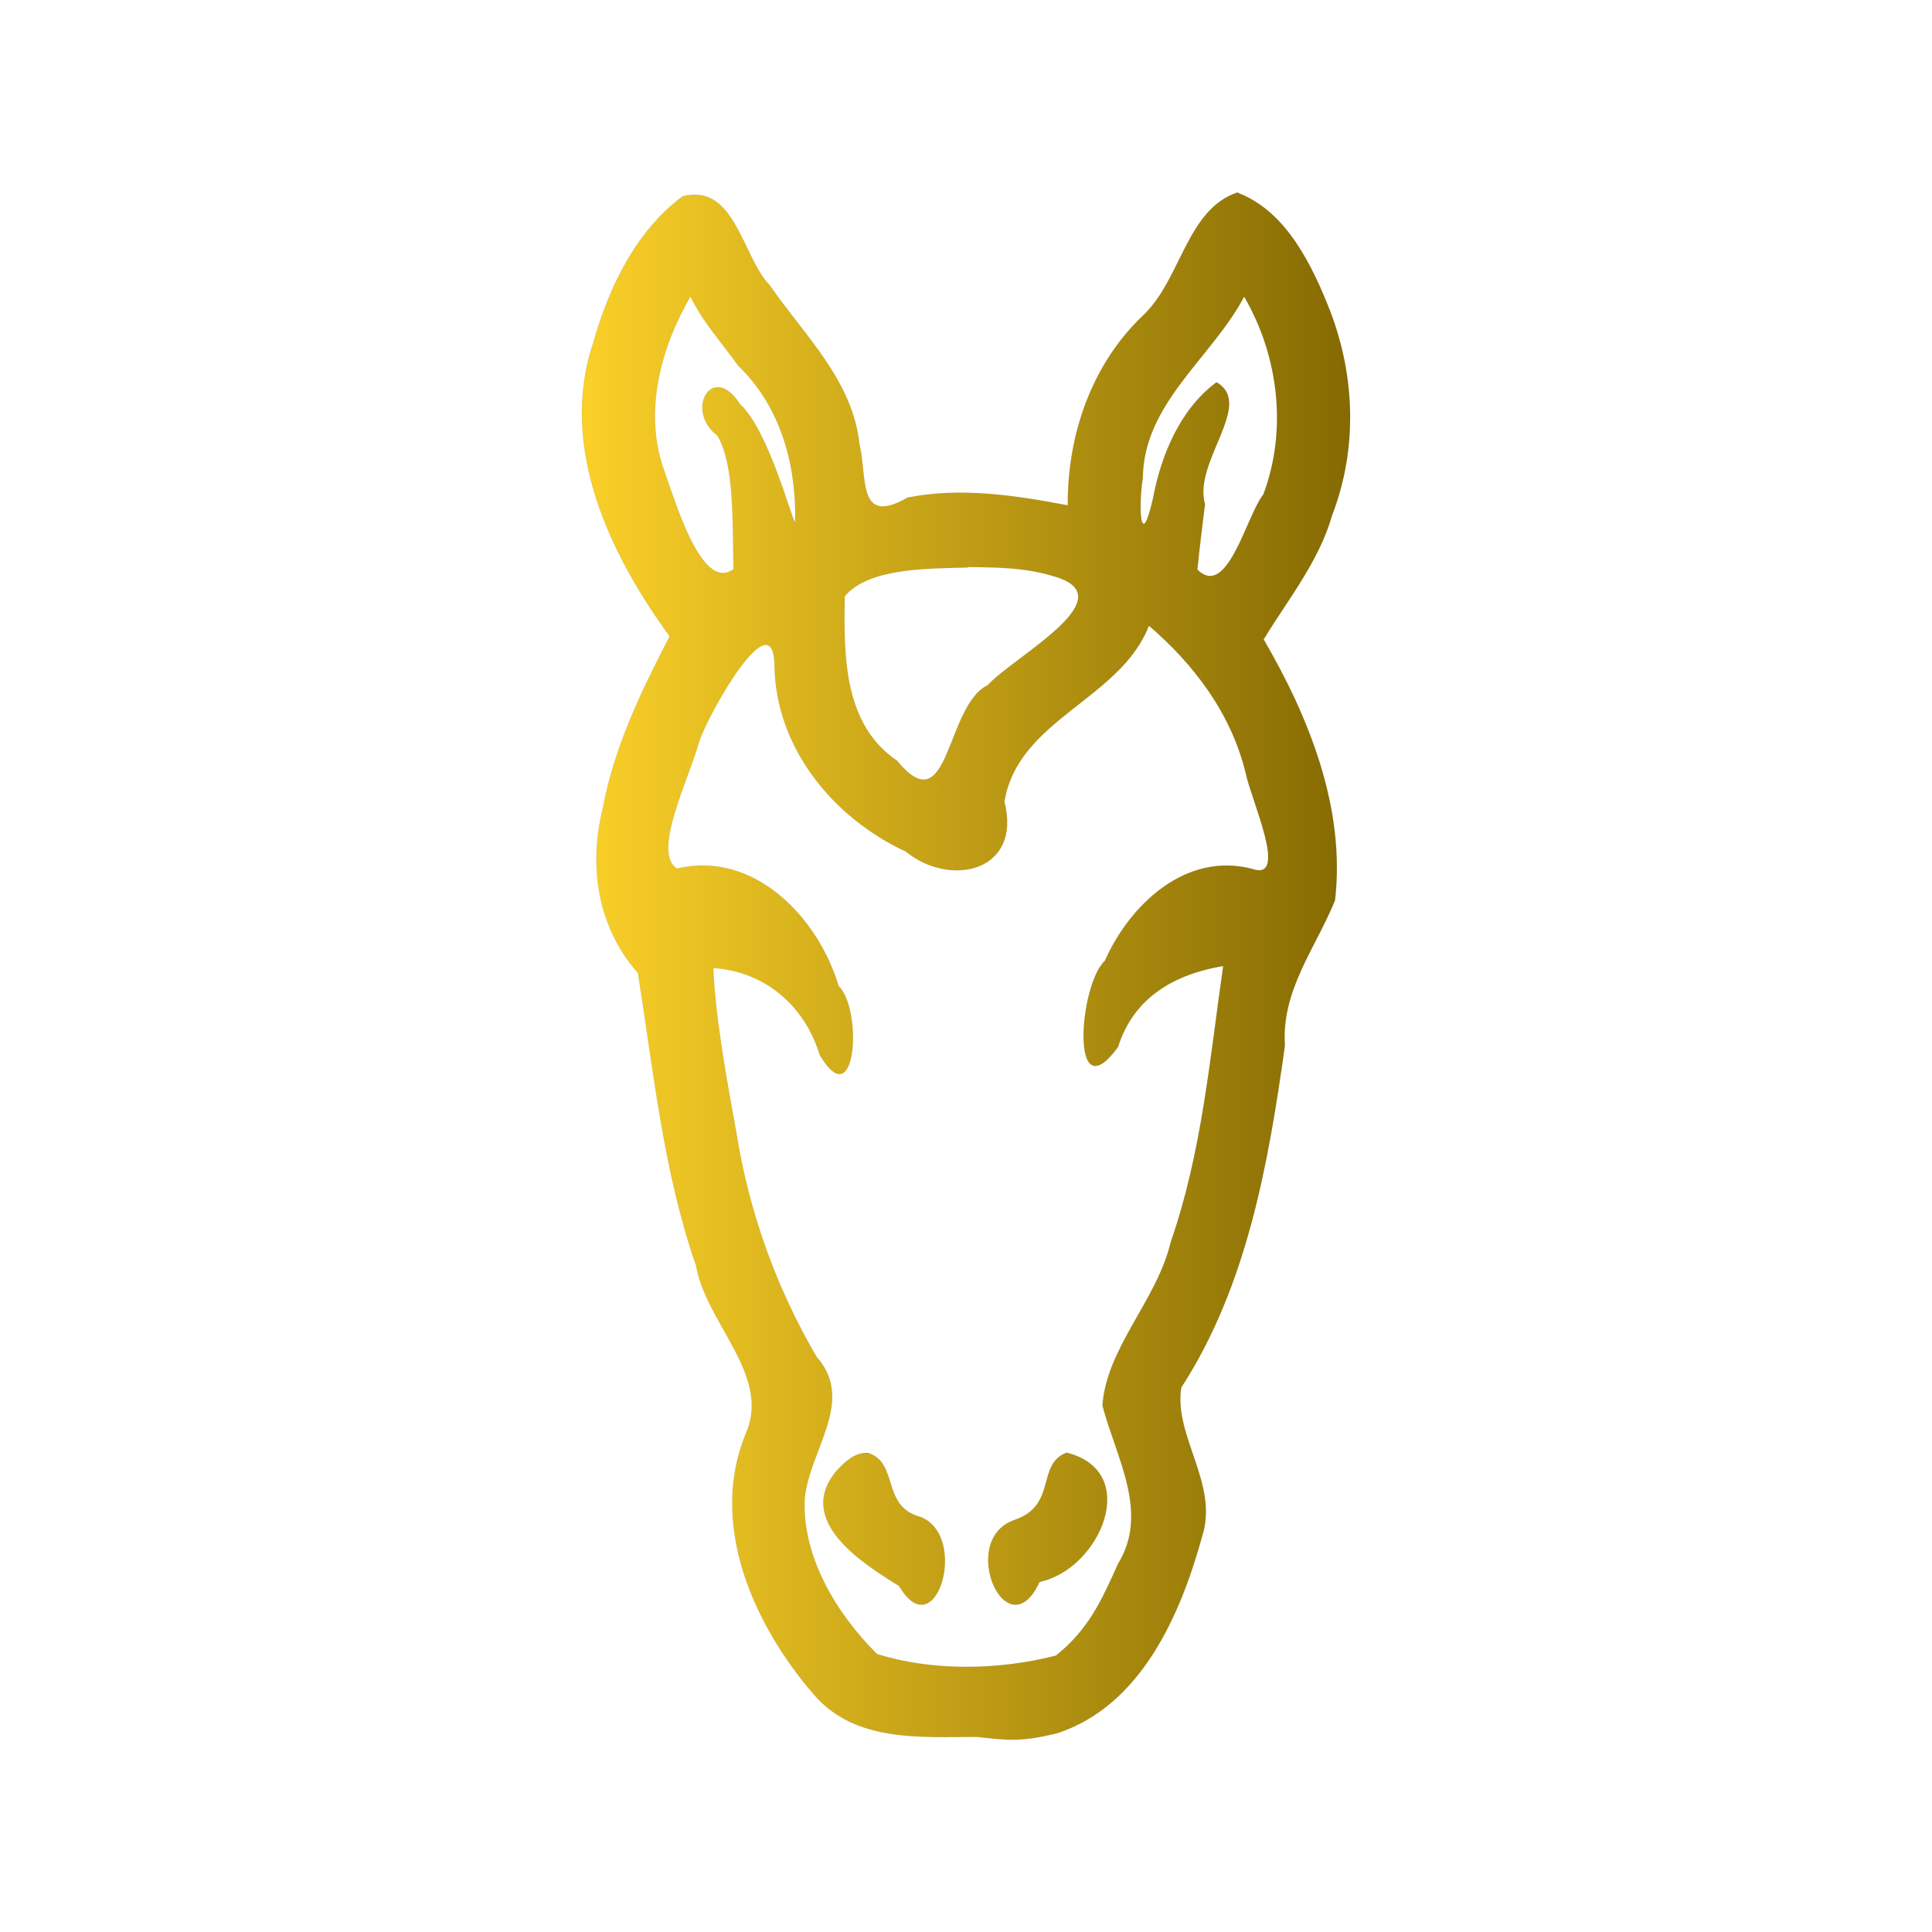
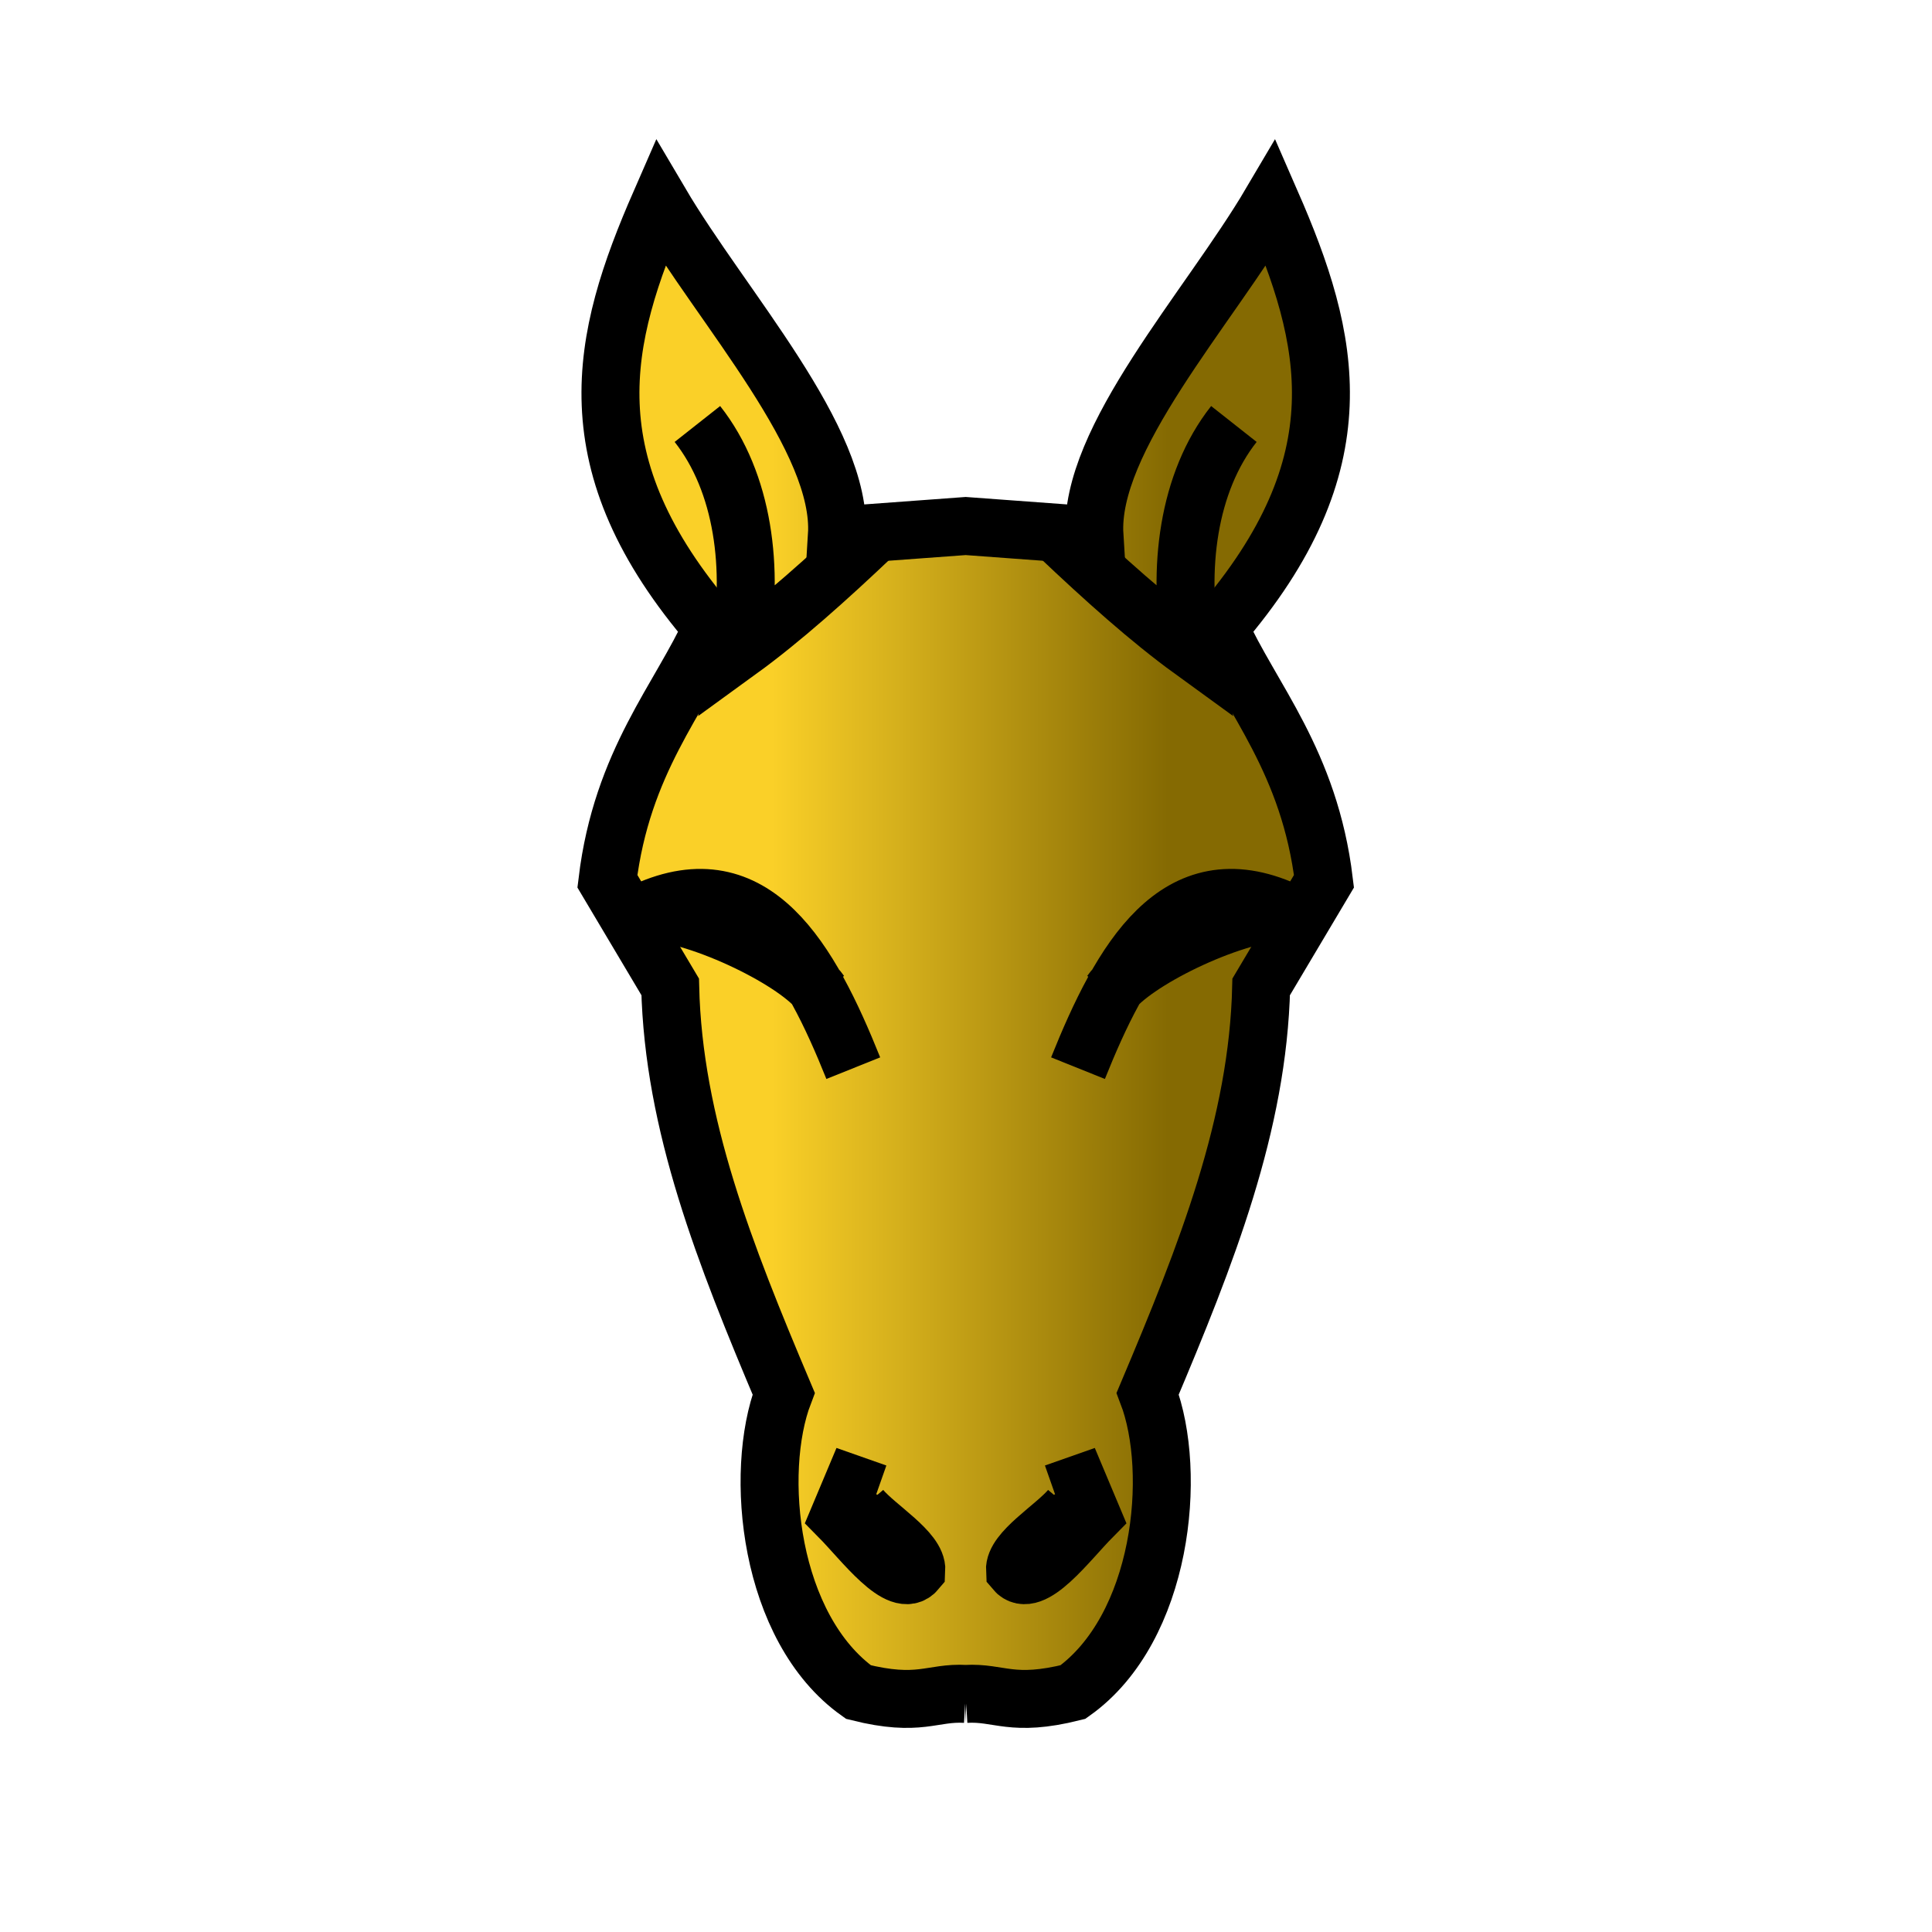
<svg xmlns="http://www.w3.org/2000/svg" xmlns:xlink="http://www.w3.org/1999/xlink" height="100mm" width="100mm" version="1.1" id="svg3" xml:space="preserve">
  <defs id="defs3">
-     <linearGradient id="linearGradient60">
-       <stop style="stop-color:#fad028;stop-opacity:1;" offset="0" id="stop60" />
-       <stop style="stop-color:#856a02;stop-opacity:1;" offset="1" id="stop61" />
+     <linearGradient id="linearGradient106">
+       <stop style="stop-color:#fad028;stop-opacity:1;" offset="0" id="stop107" />
+       <stop style="stop-color:#856a02;stop-opacity:1;" offset="1" id="stop106" />
    </linearGradient>
-     <linearGradient xlink:href="#linearGradient60" id="linearGradient96" gradientUnits="userSpaceOnUse" x1="17.406" y1="24.835" x2="34.749" y2="24.835" />
-     <linearGradient xlink:href="#linearGradient60" id="linearGradient6" gradientUnits="userSpaceOnUse" x1="17.406" y1="24.835" x2="34.749" y2="24.835" />
+     <linearGradient xlink:href="#linearGradient106" id="linearGradient107" x1="934.407" y1="967.099" x2="1011.772" y2="967.099" gradientUnits="userSpaceOnUse" gradientTransform="translate(-783.2847,-784.4887)" />
  </defs>
-   <g id="g40" transform="matrix(8.665257,0,0,-8.665257,-36.99122,404.1753)" style="fill:url(#linearGradient96);stroke:#000000;stroke-width:0.001;stroke-dasharray:none;stroke-opacity:1">
-     <path d="m 32.213,42.29 c 1.095,-0.413 1.684,-1.643 2.088,-2.677 0.566,-1.48 0.614,-3.12 0.04,-4.607 -0.297,-1.04 -1.001,-1.904 -1.544,-2.798 1.025,-1.76 1.852,-3.816 1.611,-5.891 -0.441,-1.087 -1.217,-2.03 -1.131,-3.282 -0.375,-2.665 -0.855,-5.424 -2.34,-7.717 -0.174,-1.107 0.854,-2.175 0.47,-3.364 C 30.917,10.179 30.03,8.139 28.14,7.515 27.285,7.304 26.995,7.361 26.32,7.431 c -1.276,0 -2.753,-0.125 -3.68,0.96 -1.359,1.572 -2.392,3.869 -1.517,5.924 0.538,1.296 -0.922,2.47 -1.14,3.757 -0.74,2.133 -0.96,4.394 -1.312,6.608 -0.902,1.012 -1.12,2.394 -0.797,3.694 0.25,1.385 0.874,2.668 1.514,3.904 -1.366,1.868 -2.518,4.305 -1.72,6.645 0.346,1.235 0.964,2.513 2.013,3.288 1.187,0.307 1.34,-1.37 1.97,-2.014 0.777,-1.13 1.864,-2.133 2.02,-3.578 0.183,-0.749 -0.059,-1.866 1.087,-1.21 1.196,0.24 2.433,0.05 3.617,-0.174 -0.009,1.574 0.528,3.16 1.678,4.266 0.883,0.806 0.99,2.414 2.162,2.801 z M 19.856,39.948 c -0.662,-1.134 -1.047,-2.553 -0.624,-3.842 0.24,-0.634 0.855,-2.869 1.599,-2.31 -0.032,1.043 0.03,2.343 -0.365,3.013 -0.75,0.567 -0.115,1.68 0.509,0.71 0.652,-0.594 1.175,-2.648 1.246,-2.666 0.03,1.294 -0.327,2.617 -1.287,3.535 -0.365,0.518 -0.797,0.976 -1.072,1.555 z m 12.5,-0.003 c -0.73,-1.381 -2.27,-2.404 -2.287,-4.094 -0.106,-0.663 -0.05,-1.687 0.23,-0.461 0.183,0.98 0.615,2.019 1.434,2.623 0.864,-0.49 -0.538,-1.802 -0.26,-2.752 -0.06,-0.49 -0.124,-0.985 -0.172,-1.477 0.681,-0.672 1.1,1.202 1.489,1.695 0.547,1.454 0.345,3.135 -0.432,4.465 z m -6.238,-6.113 c -0.883,-0.024 -2.25,-0.004 -2.779,-0.653 -0.02,-1.317 -0.04,-2.885 1.184,-3.712 1.19,-1.448 1.086,1.24 2.044,1.707 0.605,0.662 3.213,2.021 1.428,2.477 -0.614,0.183 -1.25,0.183 -1.877,0.192 z m 4.092,-1.305 c -0.643,-1.68 -2.955,-2.11 -3.266,-3.983 0.403,-1.573 -1.215,-1.949 -2.225,-1.125 -1.634,0.758 -2.933,2.33 -2.964,4.188 -0.02,1.529 -1.48,-1.047 -1.7,-1.697 -0.212,-0.806 -1.09,-2.527 -0.5,-2.875 1.739,0.413 3.187,-1.11 3.645,-2.65 0.547,-0.529 0.403,-2.96 -0.422,-1.562 -0.346,1.123 -1.238,1.888 -2.405,1.967 0.04,-1.072 0.298,-2.506 0.518,-3.707 a 14.553,14.553 0 0 1 1.813,-5.073 c 0.893,-0.997 -0.182,-2.13 -0.269,-3.214 -0.06,-1.305 0.73,-2.6 1.634,-3.495 1.256,-0.394 2.763,-0.365 4.04,-0.034 0.739,0.595 1.02,1.225 1.404,2.078 0.71,1.154 -0.05,2.399 -0.355,3.566 0.09,1.308 1.236,2.384 1.542,3.692 0.7,2.009 0.883,4.139 1.184,6.232 -1.09,-0.183 -2.02,-0.701 -2.374,-1.827 -1.095,-1.511 -0.883,1.403 -0.297,1.945 0.566,1.275 1.829,2.46 3.314,2.077 0.854,-0.307 -0.01,1.539 -0.135,2.16 -0.326,1.343 -1.163,2.454 -2.198,3.339 z M 25.52,28.83 c 0.005,-0.003 0.03,-0.013 0,0 z m 7.543,-2.107 c -0.02,0.002 0.031,-0.022 0,0 z M 20.09,24.966 c -0.005,-0.023 0.06,-0.015 0,0 z m 8.254,-11.117 c 1.713,-0.423 0.758,-2.634 -0.605,-2.919 -0.73,-1.576 -1.857,0.922 -0.586,1.392 0.997,0.327 0.5,1.251 1.19,1.525 z m -4.486,-0.005 c 0.71,-0.21 0.297,-1.215 1.19,-1.446 1.11,-0.432 0.346,-2.972 -0.48,-1.561 -0.806,0.499 -2.36,1.467 -1.419,2.594 0.182,0.201 0.413,0.422 0.7,0.412 z m 6.016,-1.634 c -0.01,-0.005 -0.04,-0.033 0,0 z" style="color:#fad028;fill:url(#linearGradient6);fill-opacity:1;stroke:#000000;stroke-width:0.001;stroke-dasharray:none;stroke-opacity:1" id="path2" />
+   <path style="fill:url(#linearGradient107);stroke:#000000;stroke-width:11.339" d="m 188.916,331.376 c -6.661,-0.386 -8.976,2.641 -20.983,-0.361 -17.549,-12.475 -20.529,-42.934 -14.623,-58.385 -11.54,-27.308 -21.57,-52.686 -22.2,-79.57 l -12.288,-20.667 c 2.837,-23.46 14.202,-35.649 20.517,-49.636 -27.744,-32.162 -21.855,-56.384 -10.186,-83.096 12.246,20.767 35.747,46.27 34.571,65.097 l 25.191,-1.853 25.191,1.853 c -1.175,-18.826 22.326,-44.329 34.571,-65.097 11.669,26.712 17.558,50.934 -10.186,83.096 6.314,13.988 17.68,26.176 20.517,49.636 l -12.288,20.667 c -0.63,26.884 -10.66,52.262 -22.2,79.57 5.906,15.451 2.926,45.91 -14.623,58.385 -12.007,3.002 -14.322,-0.025 -20.982,0.361 z" id="path103" />
+   <g id="g106" transform="translate(-783.2847,-784.4887)">
+     <path style="fill:none;stroke:#000000;stroke-width:11.339" d="m 950.211,993.453 c -8.484,-21.126 -19.295,-40.422 -40.634,-30.742 11.323,0.63 30.058,10.065 34.193,15.955 m 50.402,14.786 c 8.484,-21.126 19.295,-40.422 40.634,-30.742 -11.323,0.63 -30.058,10.065 -34.193,15.955" id="path104" />
+     <path style="fill:none;stroke:#000000;stroke-width:11.339" d="m 954.799,1076.529 -4.715,-1.659 -2.659,6.332 c 4.736,4.79 11.831,14.454 15.124,10.52 0.225,-3.771 -7.719,-8.432 -10.819,-12.107 m 37.855,-3.085 4.715,-1.659 2.659,6.332 c -4.736,4.79 -11.831,14.454 -15.124,10.52 -0.225,-3.771 7.719,-8.432 10.819,-12.107" id="path105" />
+     <path style="fill:none;stroke:#000000;stroke-width:11.339" d="m 919.715,867.432 c 9.009,11.419 11.143,28.432 8.261,44.24 8.255,-5.992 17.177,-13.981 26.215,-22.566 m 70.477,-21.674 c -9.009,11.419 -11.143,28.432 -8.261,44.24 -8.255,-5.992 -17.177,-13.981 -26.215,-22.566" id="path106" />
  </g>
</svg>
